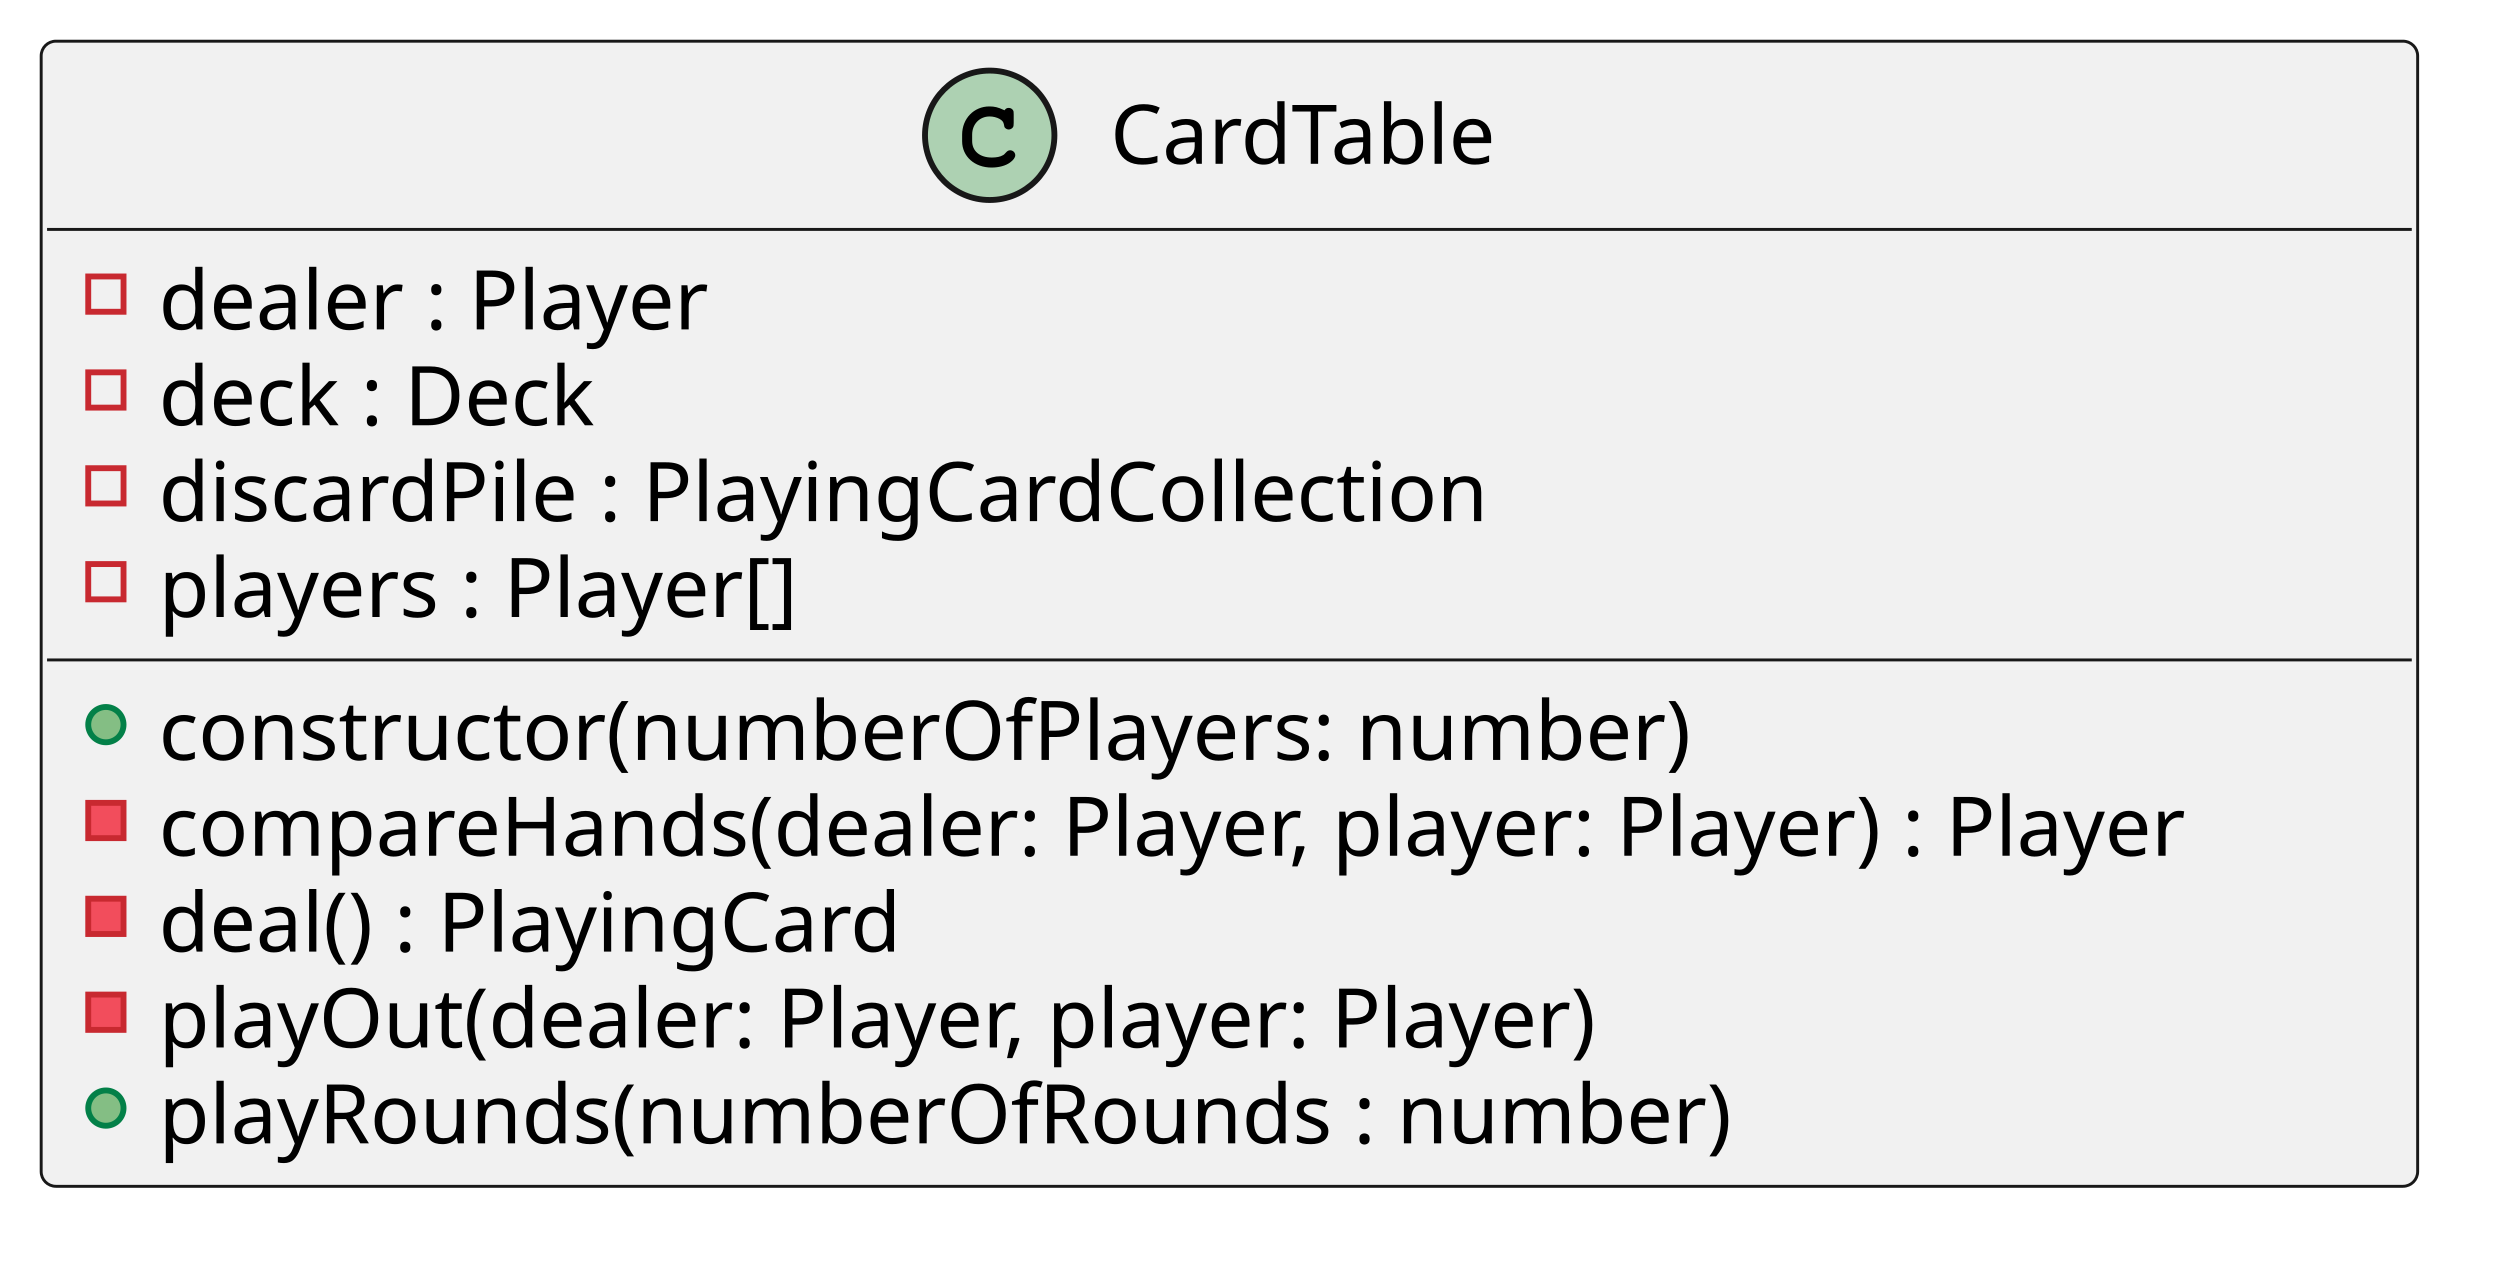
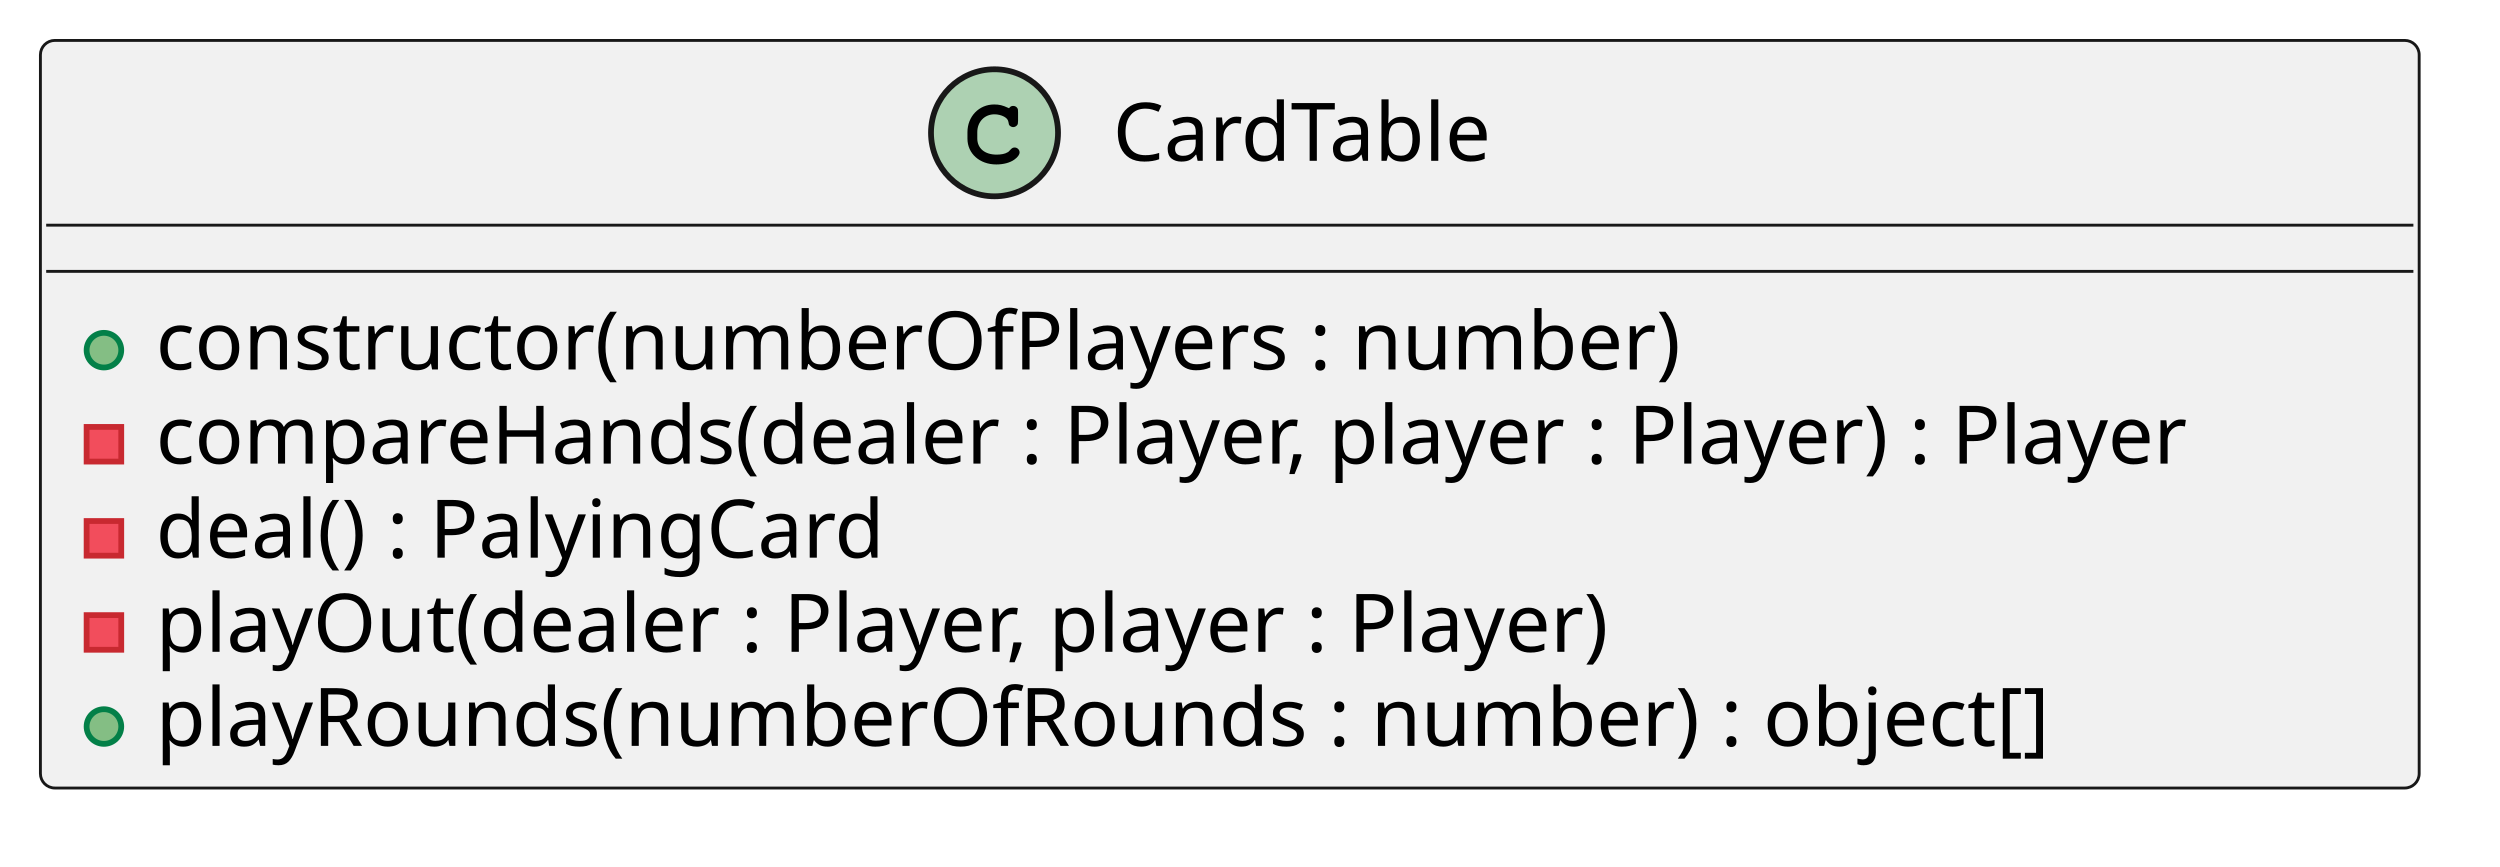
- <svg xmlns="http://www.w3.org/2000/svg" contentStyleType="text/css" height="215px" preserveAspectRatio="none" style="width:425px;height:215px;background:#FFFFFF;" version="1.1" viewBox="0 0 425 215" width="425px" zoomAndPan="magnify">
+ <svg xmlns="http://www.w3.org/2000/svg" contentStyleType="text/css" height="150px" preserveAspectRatio="none" style="width:433px;height:150px;background:#FFFFFF;" version="1.1" viewBox="0 0 433 150" width="433px" zoomAndPan="magnify">
  <defs />
  <g>
    <g id="elem_CardTable">
-       <rect codeLine="1" fill="#F1F1F1" height="194.672" id="CardTable" rx="2.5" ry="2.5" style="stroke:#181818;stroke-width:0.5;" width="404" x="7" y="7" />
-       <ellipse cx="168.25" cy="23" fill="#ADD1B2" rx="11" ry="11" style="stroke:#181818;stroke-width:1.0;" />
-       <path d="M170.594,18.672 C169.656,18.234 169.062,18.094 168.188,18.094 C165.562,18.094 163.562,20.172 163.562,22.891 L163.562,24.016 C163.562,26.594 165.672,28.484 168.562,28.484 C169.781,28.484 170.938,28.188 171.688,27.641 C172.266,27.234 172.594,26.781 172.594,26.391 C172.594,25.938 172.203,25.547 171.734,25.547 C171.516,25.547 171.312,25.625 171.125,25.812 C170.672,26.297 170.672,26.297 170.484,26.391 C170.062,26.656 169.375,26.781 168.609,26.781 C166.562,26.781 165.266,25.688 165.266,23.984 L165.266,22.891 C165.266,21.109 166.516,19.797 168.25,19.797 C168.828,19.797 169.438,19.953 169.906,20.203 C170.391,20.484 170.562,20.703 170.656,21.109 C170.719,21.516 170.75,21.641 170.891,21.766 C171.031,21.906 171.266,22.016 171.484,22.016 C171.75,22.016 172.016,21.875 172.188,21.656 C172.297,21.5 172.328,21.312 172.328,20.891 L172.328,19.469 C172.328,19.031 172.312,18.906 172.219,18.75 C172.062,18.484 171.781,18.344 171.484,18.344 C171.188,18.344 170.984,18.438 170.766,18.75 L170.594,18.672 Z " fill="#000000" />
-       <text fill="#000000" font-family="sans-serif" font-size="14" lengthAdjust="spacing" textLength="73" x="188.75" y="27.847">CardTable</text>
-       <line style="stroke:#181818;stroke-width:0.5;" x1="8" x2="410" y1="39" y2="39" />
-       <rect fill="none" height="6" style="stroke:#C82930;stroke-width:1.0;" width="6" x="15" y="47" />
-       <text fill="#000000" font-family="sans-serif" font-size="14" lengthAdjust="spacing" textLength="102" x="27" y="55.995">dealer : Player</text>
-       <rect fill="none" height="6" style="stroke:#C82930;stroke-width:1.0;" width="6" x="15" y="63.297" />
-       <text fill="#000000" font-family="sans-serif" font-size="14" lengthAdjust="spacing" textLength="85" x="27" y="72.292">deck : Deck</text>
-       <rect fill="none" height="6" style="stroke:#C82930;stroke-width:1.0;" width="6" x="15" y="79.594" />
-       <text fill="#000000" font-family="sans-serif" font-size="14" lengthAdjust="spacing" textLength="247" x="27" y="88.589">discardPile : PlayingCardCollection</text>
-       <rect fill="none" height="6" style="stroke:#C82930;stroke-width:1.0;" width="6" x="15" y="95.891" />
-       <text fill="#000000" font-family="sans-serif" font-size="14" lengthAdjust="spacing" textLength="119" x="27" y="104.886">players : Player[]</text>
-       <line style="stroke:#181818;stroke-width:0.5;" x1="8" x2="410" y1="112.188" y2="112.188" />
-       <ellipse cx="18" cy="123.188" fill="#84BE84" rx="3" ry="3" style="stroke:#038048;stroke-width:1.0;" />
-       <text fill="#000000" font-family="sans-serif" font-size="14" lengthAdjust="spacing" textLength="283" x="27" y="129.183">constructor(numberOfPlayers: number)</text>
-       <rect fill="#F24D5C" height="6" style="stroke:#C82930;stroke-width:1.0;" width="6" x="15" y="136.484" />
-       <text fill="#000000" font-family="sans-serif" font-size="14" lengthAdjust="spacing" textLength="378" x="27" y="145.48">compareHands(dealer: Player, player: Player) : Player</text>
-       <rect fill="#F24D5C" height="6" style="stroke:#C82930;stroke-width:1.0;" width="6" x="15" y="152.781" />
-       <text fill="#000000" font-family="sans-serif" font-size="14" lengthAdjust="spacing" textLength="137" x="27" y="161.776">deal() : PlayingCard</text>
-       <rect fill="#F24D5C" height="6" style="stroke:#C82930;stroke-width:1.0;" width="6" x="15" y="169.078" />
-       <text fill="#000000" font-family="sans-serif" font-size="14" lengthAdjust="spacing" textLength="270" x="27" y="178.073">playOut(dealer: Player, player: Player)</text>
-       <ellipse cx="18" cy="188.375" fill="#84BE84" rx="3" ry="3" style="stroke:#038048;stroke-width:1.0;" />
-       <text fill="#000000" font-family="sans-serif" font-size="14" lengthAdjust="spacing" textLength="286" x="27" y="194.37">playRounds(numberOfRounds : number)</text>
+       <rect codeLine="1" fill="#F1F1F1" height="129.484" id="CardTable" rx="2.5" ry="2.5" style="stroke:#181818;stroke-width:0.5;" width="412" x="7" y="7" />
+       <ellipse cx="172.25" cy="23" fill="#ADD1B2" rx="11" ry="11" style="stroke:#181818;stroke-width:1.0;" />
+       <path d="M174.594,18.672 C173.656,18.234 173.062,18.094 172.188,18.094 C169.562,18.094 167.562,20.172 167.562,22.891 L167.562,24.016 C167.562,26.594 169.672,28.484 172.562,28.484 C173.781,28.484 174.938,28.188 175.688,27.641 C176.266,27.234 176.594,26.781 176.594,26.391 C176.594,25.938 176.203,25.547 175.734,25.547 C175.516,25.547 175.312,25.625 175.125,25.812 C174.672,26.297 174.672,26.297 174.484,26.391 C174.062,26.656 173.375,26.781 172.609,26.781 C170.562,26.781 169.266,25.688 169.266,23.984 L169.266,22.891 C169.266,21.109 170.516,19.797 172.25,19.797 C172.828,19.797 173.438,19.953 173.906,20.203 C174.391,20.484 174.562,20.703 174.656,21.109 C174.719,21.516 174.75,21.641 174.891,21.766 C175.031,21.906 175.266,22.016 175.484,22.016 C175.75,22.016 176.016,21.875 176.188,21.656 C176.297,21.5 176.328,21.312 176.328,20.891 L176.328,19.469 C176.328,19.031 176.312,18.906 176.219,18.75 C176.062,18.484 175.781,18.344 175.484,18.344 C175.188,18.344 174.984,18.438 174.766,18.75 L174.594,18.672 Z " fill="#000000" />
+       <text fill="#000000" font-family="sans-serif" font-size="14" lengthAdjust="spacing" textLength="73" x="192.75" y="27.847">CardTable</text>
+       <line style="stroke:#181818;stroke-width:0.5;" x1="8" x2="418" y1="39" y2="39" />
+       <line style="stroke:#181818;stroke-width:0.5;" x1="8" x2="418" y1="47" y2="47" />
+       <ellipse cx="18" cy="60.648" fill="#84BE84" rx="3" ry="3" style="stroke:#038048;stroke-width:1.0;" />
+       <text fill="#000000" font-family="sans-serif" font-size="14" lengthAdjust="spacing" textLength="287" x="27" y="63.995">constructor(numberOfPlayers : number)</text>
+       <rect fill="#F24D5C" height="6" style="stroke:#C82930;stroke-width:1.0;" width="6" x="15" y="73.945" />
+       <text fill="#000000" font-family="sans-serif" font-size="14" lengthAdjust="spacing" textLength="386" x="27" y="80.292">compareHands(dealer : Player, player : Player) : Player</text>
+       <rect fill="#F24D5C" height="6" style="stroke:#C82930;stroke-width:1.0;" width="6" x="15" y="90.242" />
+       <text fill="#000000" font-family="sans-serif" font-size="14" lengthAdjust="spacing" textLength="137" x="27" y="96.589">deal() : PalyingCard</text>
+       <rect fill="#F24D5C" height="6" style="stroke:#C82930;stroke-width:1.0;" width="6" x="15" y="106.539" />
+       <text fill="#000000" font-family="sans-serif" font-size="14" lengthAdjust="spacing" textLength="278" x="27" y="112.886">playOut(dealer : Player, player : Player)</text>
+       <ellipse cx="18" cy="125.836" fill="#84BE84" rx="3" ry="3" style="stroke:#038048;stroke-width:1.0;" />
+       <text fill="#000000" font-family="sans-serif" font-size="14" lengthAdjust="spacing" textLength="356" x="27" y="129.183">playRounds(numberOfRounds : number) : object[]</text>
    </g>
  </g>
</svg>
